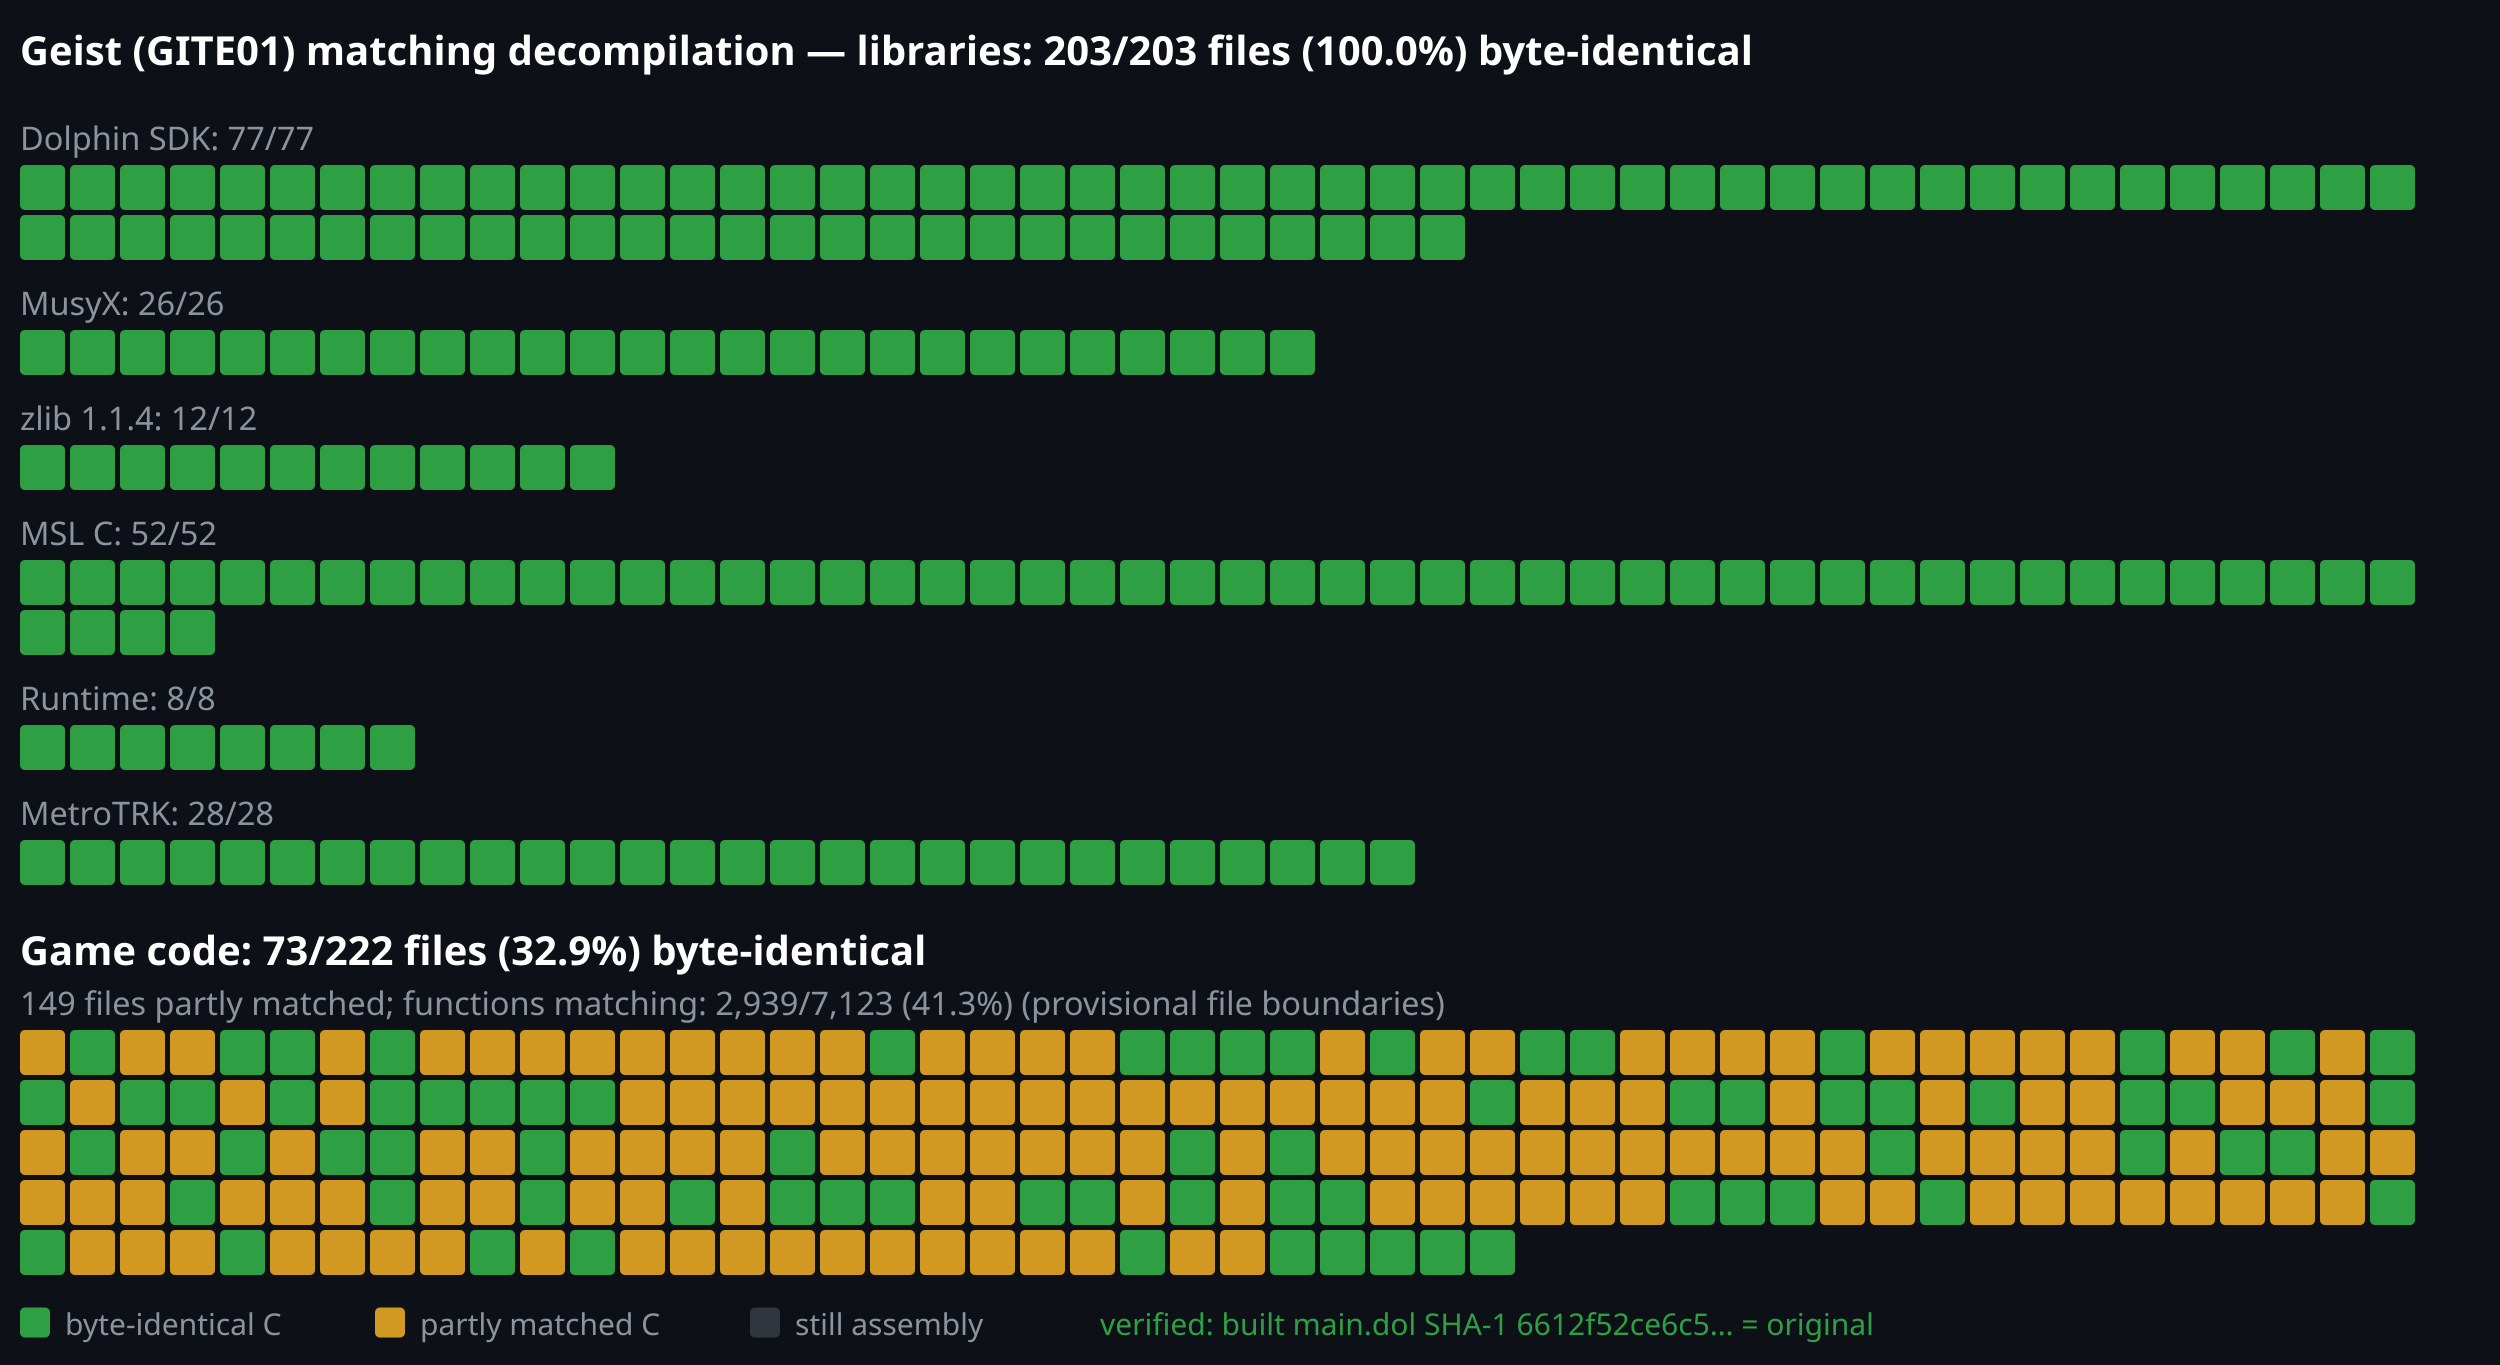
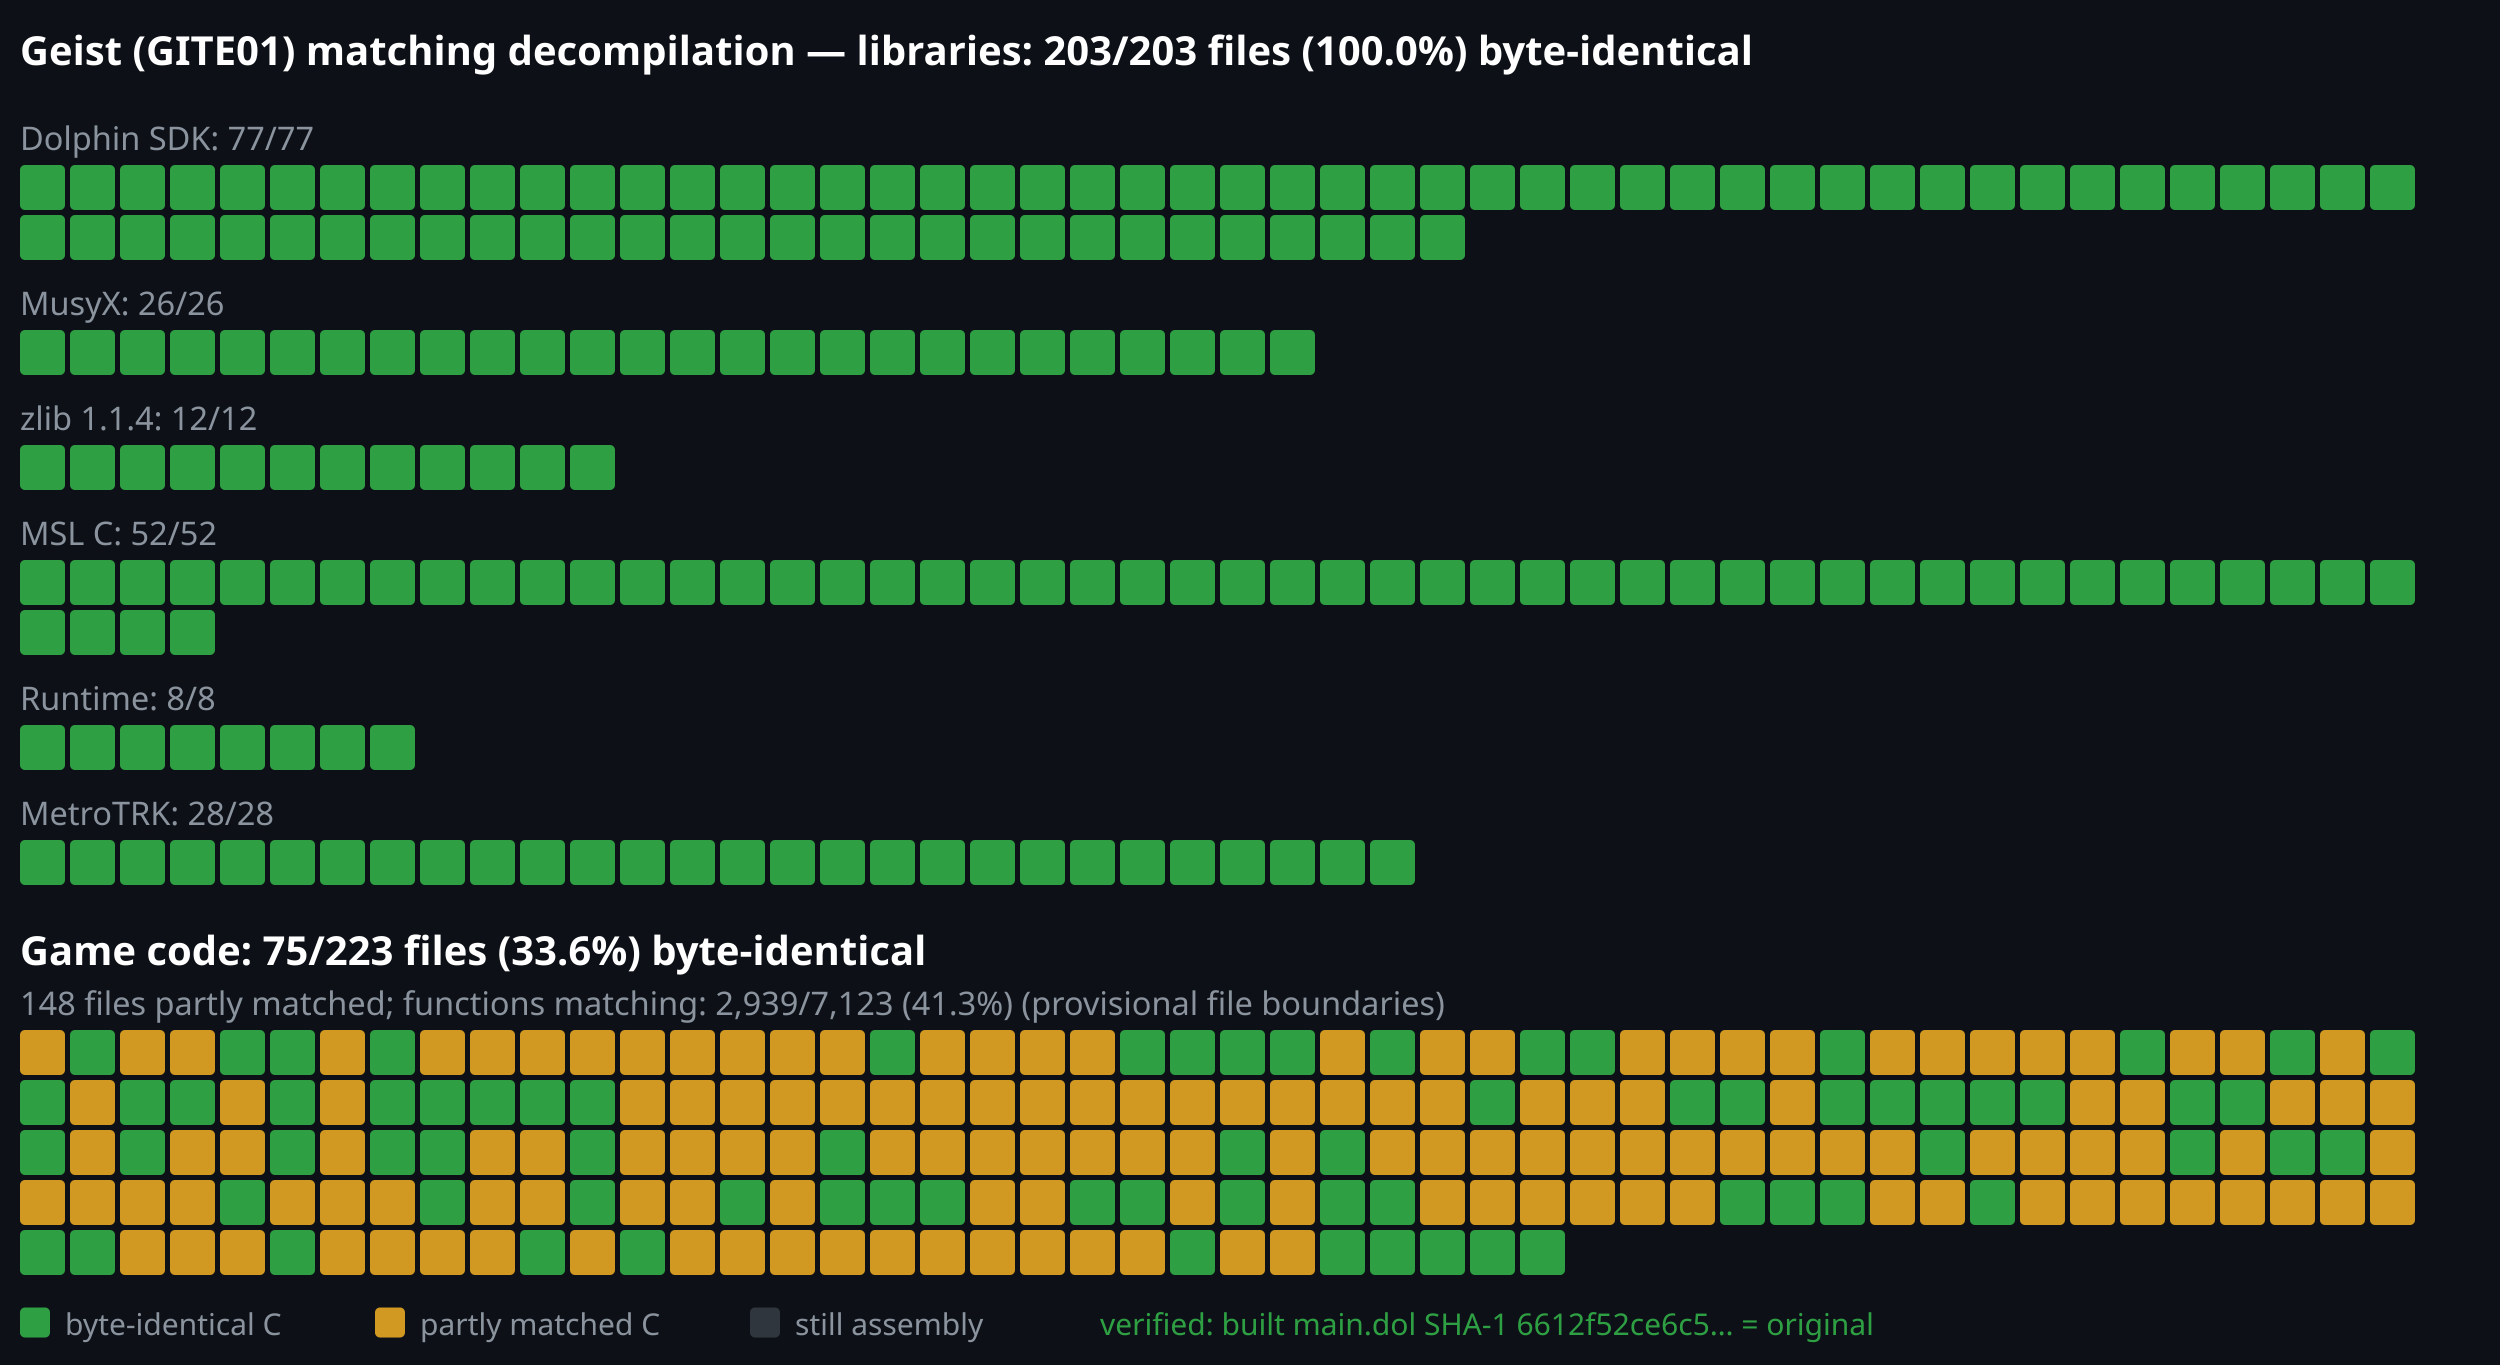
<svg xmlns="http://www.w3.org/2000/svg" viewBox="0 0 1000 546" width="1000" height="546">
  <rect width="1000" height="546" fill="#0d1117" />
  <text x="8" y="26" font-family="sans-serif" font-size="16" font-weight="bold" fill="#ffffff">Geist (GITE01) matching decompilation — libraries: 203/203 files (100.0%) byte-identical</text>
  <text x="8" y="60" font-family="sans-serif" font-size="13" font-weight="normal" fill="#8b949e">Dolphin SDK: 77/77</text>
  <rect x="8" y="66" width="18" height="18" rx="2" fill="#2ea043" />
  <rect x="28" y="66" width="18" height="18" rx="2" fill="#2ea043" />
  <rect x="48" y="66" width="18" height="18" rx="2" fill="#2ea043" />
  <rect x="68" y="66" width="18" height="18" rx="2" fill="#2ea043" />
  <rect x="88" y="66" width="18" height="18" rx="2" fill="#2ea043" />
  <rect x="108" y="66" width="18" height="18" rx="2" fill="#2ea043" />
  <rect x="128" y="66" width="18" height="18" rx="2" fill="#2ea043" />
  <rect x="148" y="66" width="18" height="18" rx="2" fill="#2ea043" />
  <rect x="168" y="66" width="18" height="18" rx="2" fill="#2ea043" />
  <rect x="188" y="66" width="18" height="18" rx="2" fill="#2ea043" />
  <rect x="208" y="66" width="18" height="18" rx="2" fill="#2ea043" />
  <rect x="228" y="66" width="18" height="18" rx="2" fill="#2ea043" />
  <rect x="248" y="66" width="18" height="18" rx="2" fill="#2ea043" />
  <rect x="268" y="66" width="18" height="18" rx="2" fill="#2ea043" />
  <rect x="288" y="66" width="18" height="18" rx="2" fill="#2ea043" />
  <rect x="308" y="66" width="18" height="18" rx="2" fill="#2ea043" />
  <rect x="328" y="66" width="18" height="18" rx="2" fill="#2ea043" />
  <rect x="348" y="66" width="18" height="18" rx="2" fill="#2ea043" />
  <rect x="368" y="66" width="18" height="18" rx="2" fill="#2ea043" />
  <rect x="388" y="66" width="18" height="18" rx="2" fill="#2ea043" />
  <rect x="408" y="66" width="18" height="18" rx="2" fill="#2ea043" />
  <rect x="428" y="66" width="18" height="18" rx="2" fill="#2ea043" />
  <rect x="448" y="66" width="18" height="18" rx="2" fill="#2ea043" />
  <rect x="468" y="66" width="18" height="18" rx="2" fill="#2ea043" />
  <rect x="488" y="66" width="18" height="18" rx="2" fill="#2ea043" />
  <rect x="508" y="66" width="18" height="18" rx="2" fill="#2ea043" />
  <rect x="528" y="66" width="18" height="18" rx="2" fill="#2ea043" />
  <rect x="548" y="66" width="18" height="18" rx="2" fill="#2ea043" />
  <rect x="568" y="66" width="18" height="18" rx="2" fill="#2ea043" />
  <rect x="588" y="66" width="18" height="18" rx="2" fill="#2ea043" />
  <rect x="608" y="66" width="18" height="18" rx="2" fill="#2ea043" />
  <rect x="628" y="66" width="18" height="18" rx="2" fill="#2ea043" />
  <rect x="648" y="66" width="18" height="18" rx="2" fill="#2ea043" />
  <rect x="668" y="66" width="18" height="18" rx="2" fill="#2ea043" />
  <rect x="688" y="66" width="18" height="18" rx="2" fill="#2ea043" />
  <rect x="708" y="66" width="18" height="18" rx="2" fill="#2ea043" />
  <rect x="728" y="66" width="18" height="18" rx="2" fill="#2ea043" />
  <rect x="748" y="66" width="18" height="18" rx="2" fill="#2ea043" />
  <rect x="768" y="66" width="18" height="18" rx="2" fill="#2ea043" />
  <rect x="788" y="66" width="18" height="18" rx="2" fill="#2ea043" />
  <rect x="808" y="66" width="18" height="18" rx="2" fill="#2ea043" />
  <rect x="828" y="66" width="18" height="18" rx="2" fill="#2ea043" />
  <rect x="848" y="66" width="18" height="18" rx="2" fill="#2ea043" />
  <rect x="868" y="66" width="18" height="18" rx="2" fill="#2ea043" />
  <rect x="888" y="66" width="18" height="18" rx="2" fill="#2ea043" />
  <rect x="908" y="66" width="18" height="18" rx="2" fill="#2ea043" />
  <rect x="928" y="66" width="18" height="18" rx="2" fill="#2ea043" />
  <rect x="948" y="66" width="18" height="18" rx="2" fill="#2ea043" />
  <rect x="8" y="86" width="18" height="18" rx="2" fill="#2ea043" />
  <rect x="28" y="86" width="18" height="18" rx="2" fill="#2ea043" />
  <rect x="48" y="86" width="18" height="18" rx="2" fill="#2ea043" />
  <rect x="68" y="86" width="18" height="18" rx="2" fill="#2ea043" />
  <rect x="88" y="86" width="18" height="18" rx="2" fill="#2ea043" />
  <rect x="108" y="86" width="18" height="18" rx="2" fill="#2ea043" />
  <rect x="128" y="86" width="18" height="18" rx="2" fill="#2ea043" />
  <rect x="148" y="86" width="18" height="18" rx="2" fill="#2ea043" />
  <rect x="168" y="86" width="18" height="18" rx="2" fill="#2ea043" />
  <rect x="188" y="86" width="18" height="18" rx="2" fill="#2ea043" />
  <rect x="208" y="86" width="18" height="18" rx="2" fill="#2ea043" />
  <rect x="228" y="86" width="18" height="18" rx="2" fill="#2ea043" />
  <rect x="248" y="86" width="18" height="18" rx="2" fill="#2ea043" />
  <rect x="268" y="86" width="18" height="18" rx="2" fill="#2ea043" />
  <rect x="288" y="86" width="18" height="18" rx="2" fill="#2ea043" />
  <rect x="308" y="86" width="18" height="18" rx="2" fill="#2ea043" />
  <rect x="328" y="86" width="18" height="18" rx="2" fill="#2ea043" />
  <rect x="348" y="86" width="18" height="18" rx="2" fill="#2ea043" />
  <rect x="368" y="86" width="18" height="18" rx="2" fill="#2ea043" />
  <rect x="388" y="86" width="18" height="18" rx="2" fill="#2ea043" />
  <rect x="408" y="86" width="18" height="18" rx="2" fill="#2ea043" />
  <rect x="428" y="86" width="18" height="18" rx="2" fill="#2ea043" />
  <rect x="448" y="86" width="18" height="18" rx="2" fill="#2ea043" />
  <rect x="468" y="86" width="18" height="18" rx="2" fill="#2ea043" />
  <rect x="488" y="86" width="18" height="18" rx="2" fill="#2ea043" />
  <rect x="508" y="86" width="18" height="18" rx="2" fill="#2ea043" />
  <rect x="528" y="86" width="18" height="18" rx="2" fill="#2ea043" />
  <rect x="548" y="86" width="18" height="18" rx="2" fill="#2ea043" />
  <rect x="568" y="86" width="18" height="18" rx="2" fill="#2ea043" />
  <text x="8" y="126" font-family="sans-serif" font-size="13" font-weight="normal" fill="#8b949e">MusyX: 26/26</text>
  <rect x="8" y="132" width="18" height="18" rx="2" fill="#2ea043" />
  <rect x="28" y="132" width="18" height="18" rx="2" fill="#2ea043" />
  <rect x="48" y="132" width="18" height="18" rx="2" fill="#2ea043" />
  <rect x="68" y="132" width="18" height="18" rx="2" fill="#2ea043" />
  <rect x="88" y="132" width="18" height="18" rx="2" fill="#2ea043" />
  <rect x="108" y="132" width="18" height="18" rx="2" fill="#2ea043" />
  <rect x="128" y="132" width="18" height="18" rx="2" fill="#2ea043" />
  <rect x="148" y="132" width="18" height="18" rx="2" fill="#2ea043" />
  <rect x="168" y="132" width="18" height="18" rx="2" fill="#2ea043" />
  <rect x="188" y="132" width="18" height="18" rx="2" fill="#2ea043" />
  <rect x="208" y="132" width="18" height="18" rx="2" fill="#2ea043" />
  <rect x="228" y="132" width="18" height="18" rx="2" fill="#2ea043" />
  <rect x="248" y="132" width="18" height="18" rx="2" fill="#2ea043" />
  <rect x="268" y="132" width="18" height="18" rx="2" fill="#2ea043" />
  <rect x="288" y="132" width="18" height="18" rx="2" fill="#2ea043" />
  <rect x="308" y="132" width="18" height="18" rx="2" fill="#2ea043" />
  <rect x="328" y="132" width="18" height="18" rx="2" fill="#2ea043" />
  <rect x="348" y="132" width="18" height="18" rx="2" fill="#2ea043" />
  <rect x="368" y="132" width="18" height="18" rx="2" fill="#2ea043" />
  <rect x="388" y="132" width="18" height="18" rx="2" fill="#2ea043" />
  <rect x="408" y="132" width="18" height="18" rx="2" fill="#2ea043" />
  <rect x="428" y="132" width="18" height="18" rx="2" fill="#2ea043" />
  <rect x="448" y="132" width="18" height="18" rx="2" fill="#2ea043" />
  <rect x="468" y="132" width="18" height="18" rx="2" fill="#2ea043" />
  <rect x="488" y="132" width="18" height="18" rx="2" fill="#2ea043" />
  <rect x="508" y="132" width="18" height="18" rx="2" fill="#2ea043" />
  <text x="8" y="172" font-family="sans-serif" font-size="13" font-weight="normal" fill="#8b949e">zlib 1.1.4: 12/12</text>
  <rect x="8" y="178" width="18" height="18" rx="2" fill="#2ea043" />
  <rect x="28" y="178" width="18" height="18" rx="2" fill="#2ea043" />
  <rect x="48" y="178" width="18" height="18" rx="2" fill="#2ea043" />
  <rect x="68" y="178" width="18" height="18" rx="2" fill="#2ea043" />
  <rect x="88" y="178" width="18" height="18" rx="2" fill="#2ea043" />
  <rect x="108" y="178" width="18" height="18" rx="2" fill="#2ea043" />
  <rect x="128" y="178" width="18" height="18" rx="2" fill="#2ea043" />
  <rect x="148" y="178" width="18" height="18" rx="2" fill="#2ea043" />
  <rect x="168" y="178" width="18" height="18" rx="2" fill="#2ea043" />
  <rect x="188" y="178" width="18" height="18" rx="2" fill="#2ea043" />
  <rect x="208" y="178" width="18" height="18" rx="2" fill="#2ea043" />
  <rect x="228" y="178" width="18" height="18" rx="2" fill="#2ea043" />
  <text x="8" y="218" font-family="sans-serif" font-size="13" font-weight="normal" fill="#8b949e">MSL C: 52/52</text>
  <rect x="8" y="224" width="18" height="18" rx="2" fill="#2ea043" />
  <rect x="28" y="224" width="18" height="18" rx="2" fill="#2ea043" />
  <rect x="48" y="224" width="18" height="18" rx="2" fill="#2ea043" />
  <rect x="68" y="224" width="18" height="18" rx="2" fill="#2ea043" />
  <rect x="88" y="224" width="18" height="18" rx="2" fill="#2ea043" />
  <rect x="108" y="224" width="18" height="18" rx="2" fill="#2ea043" />
  <rect x="128" y="224" width="18" height="18" rx="2" fill="#2ea043" />
  <rect x="148" y="224" width="18" height="18" rx="2" fill="#2ea043" />
  <rect x="168" y="224" width="18" height="18" rx="2" fill="#2ea043" />
  <rect x="188" y="224" width="18" height="18" rx="2" fill="#2ea043" />
  <rect x="208" y="224" width="18" height="18" rx="2" fill="#2ea043" />
  <rect x="228" y="224" width="18" height="18" rx="2" fill="#2ea043" />
  <rect x="248" y="224" width="18" height="18" rx="2" fill="#2ea043" />
  <rect x="268" y="224" width="18" height="18" rx="2" fill="#2ea043" />
  <rect x="288" y="224" width="18" height="18" rx="2" fill="#2ea043" />
  <rect x="308" y="224" width="18" height="18" rx="2" fill="#2ea043" />
  <rect x="328" y="224" width="18" height="18" rx="2" fill="#2ea043" />
  <rect x="348" y="224" width="18" height="18" rx="2" fill="#2ea043" />
  <rect x="368" y="224" width="18" height="18" rx="2" fill="#2ea043" />
  <rect x="388" y="224" width="18" height="18" rx="2" fill="#2ea043" />
  <rect x="408" y="224" width="18" height="18" rx="2" fill="#2ea043" />
  <rect x="428" y="224" width="18" height="18" rx="2" fill="#2ea043" />
  <rect x="448" y="224" width="18" height="18" rx="2" fill="#2ea043" />
  <rect x="468" y="224" width="18" height="18" rx="2" fill="#2ea043" />
  <rect x="488" y="224" width="18" height="18" rx="2" fill="#2ea043" />
  <rect x="508" y="224" width="18" height="18" rx="2" fill="#2ea043" />
  <rect x="528" y="224" width="18" height="18" rx="2" fill="#2ea043" />
  <rect x="548" y="224" width="18" height="18" rx="2" fill="#2ea043" />
  <rect x="568" y="224" width="18" height="18" rx="2" fill="#2ea043" />
  <rect x="588" y="224" width="18" height="18" rx="2" fill="#2ea043" />
  <rect x="608" y="224" width="18" height="18" rx="2" fill="#2ea043" />
  <rect x="628" y="224" width="18" height="18" rx="2" fill="#2ea043" />
  <rect x="648" y="224" width="18" height="18" rx="2" fill="#2ea043" />
  <rect x="668" y="224" width="18" height="18" rx="2" fill="#2ea043" />
  <rect x="688" y="224" width="18" height="18" rx="2" fill="#2ea043" />
  <rect x="708" y="224" width="18" height="18" rx="2" fill="#2ea043" />
  <rect x="728" y="224" width="18" height="18" rx="2" fill="#2ea043" />
  <rect x="748" y="224" width="18" height="18" rx="2" fill="#2ea043" />
  <rect x="768" y="224" width="18" height="18" rx="2" fill="#2ea043" />
  <rect x="788" y="224" width="18" height="18" rx="2" fill="#2ea043" />
  <rect x="808" y="224" width="18" height="18" rx="2" fill="#2ea043" />
  <rect x="828" y="224" width="18" height="18" rx="2" fill="#2ea043" />
  <rect x="848" y="224" width="18" height="18" rx="2" fill="#2ea043" />
  <rect x="868" y="224" width="18" height="18" rx="2" fill="#2ea043" />
  <rect x="888" y="224" width="18" height="18" rx="2" fill="#2ea043" />
  <rect x="908" y="224" width="18" height="18" rx="2" fill="#2ea043" />
  <rect x="928" y="224" width="18" height="18" rx="2" fill="#2ea043" />
  <rect x="948" y="224" width="18" height="18" rx="2" fill="#2ea043" />
  <rect x="8" y="244" width="18" height="18" rx="2" fill="#2ea043" />
  <rect x="28" y="244" width="18" height="18" rx="2" fill="#2ea043" />
  <rect x="48" y="244" width="18" height="18" rx="2" fill="#2ea043" />
  <rect x="68" y="244" width="18" height="18" rx="2" fill="#2ea043" />
  <text x="8" y="284" font-family="sans-serif" font-size="13" font-weight="normal" fill="#8b949e">Runtime: 8/8</text>
  <rect x="8" y="290" width="18" height="18" rx="2" fill="#2ea043" />
  <rect x="28" y="290" width="18" height="18" rx="2" fill="#2ea043" />
  <rect x="48" y="290" width="18" height="18" rx="2" fill="#2ea043" />
  <rect x="68" y="290" width="18" height="18" rx="2" fill="#2ea043" />
  <rect x="88" y="290" width="18" height="18" rx="2" fill="#2ea043" />
  <rect x="108" y="290" width="18" height="18" rx="2" fill="#2ea043" />
  <rect x="128" y="290" width="18" height="18" rx="2" fill="#2ea043" />
  <rect x="148" y="290" width="18" height="18" rx="2" fill="#2ea043" />
  <text x="8" y="330" font-family="sans-serif" font-size="13" font-weight="normal" fill="#8b949e">MetroTRK: 28/28</text>
  <rect x="8" y="336" width="18" height="18" rx="2" fill="#2ea043" />
  <rect x="28" y="336" width="18" height="18" rx="2" fill="#2ea043" />
  <rect x="48" y="336" width="18" height="18" rx="2" fill="#2ea043" />
  <rect x="68" y="336" width="18" height="18" rx="2" fill="#2ea043" />
  <rect x="88" y="336" width="18" height="18" rx="2" fill="#2ea043" />
  <rect x="108" y="336" width="18" height="18" rx="2" fill="#2ea043" />
  <rect x="128" y="336" width="18" height="18" rx="2" fill="#2ea043" />
  <rect x="148" y="336" width="18" height="18" rx="2" fill="#2ea043" />
  <rect x="168" y="336" width="18" height="18" rx="2" fill="#2ea043" />
  <rect x="188" y="336" width="18" height="18" rx="2" fill="#2ea043" />
  <rect x="208" y="336" width="18" height="18" rx="2" fill="#2ea043" />
  <rect x="228" y="336" width="18" height="18" rx="2" fill="#2ea043" />
  <rect x="248" y="336" width="18" height="18" rx="2" fill="#2ea043" />
  <rect x="268" y="336" width="18" height="18" rx="2" fill="#2ea043" />
  <rect x="288" y="336" width="18" height="18" rx="2" fill="#2ea043" />
  <rect x="308" y="336" width="18" height="18" rx="2" fill="#2ea043" />
  <rect x="328" y="336" width="18" height="18" rx="2" fill="#2ea043" />
  <rect x="348" y="336" width="18" height="18" rx="2" fill="#2ea043" />
  <rect x="368" y="336" width="18" height="18" rx="2" fill="#2ea043" />
  <rect x="388" y="336" width="18" height="18" rx="2" fill="#2ea043" />
  <rect x="408" y="336" width="18" height="18" rx="2" fill="#2ea043" />
  <rect x="428" y="336" width="18" height="18" rx="2" fill="#2ea043" />
  <rect x="448" y="336" width="18" height="18" rx="2" fill="#2ea043" />
  <rect x="468" y="336" width="18" height="18" rx="2" fill="#2ea043" />
  <rect x="488" y="336" width="18" height="18" rx="2" fill="#2ea043" />
  <rect x="508" y="336" width="18" height="18" rx="2" fill="#2ea043" />
  <rect x="528" y="336" width="18" height="18" rx="2" fill="#2ea043" />
  <rect x="548" y="336" width="18" height="18" rx="2" fill="#2ea043" />
-   <text x="8" y="386" font-family="sans-serif" font-size="16" font-weight="bold" fill="#ffffff">Game code: 73/222 files (32.9%) byte-identical</text>
-   <text x="8" y="406" font-family="sans-serif" font-size="13" font-weight="normal" fill="#8b949e">149 files partly matched; functions matching: 2,939/7,123 (41.3%) (provisional file boundaries)</text>
+   <text x="8" y="386" font-family="sans-serif" font-size="16" font-weight="bold" fill="#ffffff">Game code: 75/223 files (33.6%) byte-identical</text>
+   <text x="8" y="406" font-family="sans-serif" font-size="13" font-weight="normal" fill="#8b949e">148 files partly matched; functions matching: 2,939/7,123 (41.3%) (provisional file boundaries)</text>
  <rect x="8" y="412" width="18" height="18" rx="2" fill="#d29922" />
  <rect x="28" y="412" width="18" height="18" rx="2" fill="#2ea043" />
  <rect x="48" y="412" width="18" height="18" rx="2" fill="#d29922" />
  <rect x="68" y="412" width="18" height="18" rx="2" fill="#d29922" />
  <rect x="88" y="412" width="18" height="18" rx="2" fill="#2ea043" />
  <rect x="108" y="412" width="18" height="18" rx="2" fill="#2ea043" />
  <rect x="128" y="412" width="18" height="18" rx="2" fill="#d29922" />
  <rect x="148" y="412" width="18" height="18" rx="2" fill="#2ea043" />
  <rect x="168" y="412" width="18" height="18" rx="2" fill="#d29922" />
  <rect x="188" y="412" width="18" height="18" rx="2" fill="#d29922" />
  <rect x="208" y="412" width="18" height="18" rx="2" fill="#d29922" />
  <rect x="228" y="412" width="18" height="18" rx="2" fill="#d29922" />
  <rect x="248" y="412" width="18" height="18" rx="2" fill="#d29922" />
  <rect x="268" y="412" width="18" height="18" rx="2" fill="#d29922" />
  <rect x="288" y="412" width="18" height="18" rx="2" fill="#d29922" />
  <rect x="308" y="412" width="18" height="18" rx="2" fill="#d29922" />
  <rect x="328" y="412" width="18" height="18" rx="2" fill="#d29922" />
  <rect x="348" y="412" width="18" height="18" rx="2" fill="#2ea043" />
  <rect x="368" y="412" width="18" height="18" rx="2" fill="#d29922" />
  <rect x="388" y="412" width="18" height="18" rx="2" fill="#d29922" />
  <rect x="408" y="412" width="18" height="18" rx="2" fill="#d29922" />
  <rect x="428" y="412" width="18" height="18" rx="2" fill="#d29922" />
  <rect x="448" y="412" width="18" height="18" rx="2" fill="#2ea043" />
  <rect x="468" y="412" width="18" height="18" rx="2" fill="#2ea043" />
  <rect x="488" y="412" width="18" height="18" rx="2" fill="#2ea043" />
  <rect x="508" y="412" width="18" height="18" rx="2" fill="#2ea043" />
  <rect x="528" y="412" width="18" height="18" rx="2" fill="#d29922" />
  <rect x="548" y="412" width="18" height="18" rx="2" fill="#2ea043" />
  <rect x="568" y="412" width="18" height="18" rx="2" fill="#d29922" />
  <rect x="588" y="412" width="18" height="18" rx="2" fill="#d29922" />
  <rect x="608" y="412" width="18" height="18" rx="2" fill="#2ea043" />
  <rect x="628" y="412" width="18" height="18" rx="2" fill="#2ea043" />
  <rect x="648" y="412" width="18" height="18" rx="2" fill="#d29922" />
  <rect x="668" y="412" width="18" height="18" rx="2" fill="#d29922" />
  <rect x="688" y="412" width="18" height="18" rx="2" fill="#d29922" />
  <rect x="708" y="412" width="18" height="18" rx="2" fill="#d29922" />
  <rect x="728" y="412" width="18" height="18" rx="2" fill="#2ea043" />
  <rect x="748" y="412" width="18" height="18" rx="2" fill="#d29922" />
  <rect x="768" y="412" width="18" height="18" rx="2" fill="#d29922" />
  <rect x="788" y="412" width="18" height="18" rx="2" fill="#d29922" />
  <rect x="808" y="412" width="18" height="18" rx="2" fill="#d29922" />
  <rect x="828" y="412" width="18" height="18" rx="2" fill="#d29922" />
  <rect x="848" y="412" width="18" height="18" rx="2" fill="#2ea043" />
  <rect x="868" y="412" width="18" height="18" rx="2" fill="#d29922" />
  <rect x="888" y="412" width="18" height="18" rx="2" fill="#d29922" />
  <rect x="908" y="412" width="18" height="18" rx="2" fill="#2ea043" />
  <rect x="928" y="412" width="18" height="18" rx="2" fill="#d29922" />
  <rect x="948" y="412" width="18" height="18" rx="2" fill="#2ea043" />
  <rect x="8" y="432" width="18" height="18" rx="2" fill="#2ea043" />
  <rect x="28" y="432" width="18" height="18" rx="2" fill="#d29922" />
  <rect x="48" y="432" width="18" height="18" rx="2" fill="#2ea043" />
  <rect x="68" y="432" width="18" height="18" rx="2" fill="#2ea043" />
  <rect x="88" y="432" width="18" height="18" rx="2" fill="#d29922" />
  <rect x="108" y="432" width="18" height="18" rx="2" fill="#2ea043" />
  <rect x="128" y="432" width="18" height="18" rx="2" fill="#d29922" />
  <rect x="148" y="432" width="18" height="18" rx="2" fill="#2ea043" />
  <rect x="168" y="432" width="18" height="18" rx="2" fill="#2ea043" />
  <rect x="188" y="432" width="18" height="18" rx="2" fill="#2ea043" />
  <rect x="208" y="432" width="18" height="18" rx="2" fill="#2ea043" />
  <rect x="228" y="432" width="18" height="18" rx="2" fill="#2ea043" />
  <rect x="248" y="432" width="18" height="18" rx="2" fill="#d29922" />
  <rect x="268" y="432" width="18" height="18" rx="2" fill="#d29922" />
  <rect x="288" y="432" width="18" height="18" rx="2" fill="#d29922" />
  <rect x="308" y="432" width="18" height="18" rx="2" fill="#d29922" />
  <rect x="328" y="432" width="18" height="18" rx="2" fill="#d29922" />
  <rect x="348" y="432" width="18" height="18" rx="2" fill="#d29922" />
  <rect x="368" y="432" width="18" height="18" rx="2" fill="#d29922" />
  <rect x="388" y="432" width="18" height="18" rx="2" fill="#d29922" />
  <rect x="408" y="432" width="18" height="18" rx="2" fill="#d29922" />
  <rect x="428" y="432" width="18" height="18" rx="2" fill="#d29922" />
  <rect x="448" y="432" width="18" height="18" rx="2" fill="#d29922" />
  <rect x="468" y="432" width="18" height="18" rx="2" fill="#d29922" />
  <rect x="488" y="432" width="18" height="18" rx="2" fill="#d29922" />
  <rect x="508" y="432" width="18" height="18" rx="2" fill="#d29922" />
  <rect x="528" y="432" width="18" height="18" rx="2" fill="#d29922" />
  <rect x="548" y="432" width="18" height="18" rx="2" fill="#d29922" />
  <rect x="568" y="432" width="18" height="18" rx="2" fill="#d29922" />
  <rect x="588" y="432" width="18" height="18" rx="2" fill="#2ea043" />
  <rect x="608" y="432" width="18" height="18" rx="2" fill="#d29922" />
  <rect x="628" y="432" width="18" height="18" rx="2" fill="#d29922" />
  <rect x="648" y="432" width="18" height="18" rx="2" fill="#d29922" />
  <rect x="668" y="432" width="18" height="18" rx="2" fill="#2ea043" />
  <rect x="688" y="432" width="18" height="18" rx="2" fill="#2ea043" />
  <rect x="708" y="432" width="18" height="18" rx="2" fill="#d29922" />
  <rect x="728" y="432" width="18" height="18" rx="2" fill="#2ea043" />
  <rect x="748" y="432" width="18" height="18" rx="2" fill="#2ea043" />
-   <rect x="768" y="432" width="18" height="18" rx="2" fill="#d29922" />
+   <rect x="768" y="432" width="18" height="18" rx="2" fill="#2ea043" />
  <rect x="788" y="432" width="18" height="18" rx="2" fill="#2ea043" />
-   <rect x="808" y="432" width="18" height="18" rx="2" fill="#d29922" />
+   <rect x="808" y="432" width="18" height="18" rx="2" fill="#2ea043" />
  <rect x="828" y="432" width="18" height="18" rx="2" fill="#d29922" />
-   <rect x="848" y="432" width="18" height="18" rx="2" fill="#2ea043" />
+   <rect x="848" y="432" width="18" height="18" rx="2" fill="#d29922" />
  <rect x="868" y="432" width="18" height="18" rx="2" fill="#2ea043" />
-   <rect x="888" y="432" width="18" height="18" rx="2" fill="#d29922" />
+   <rect x="888" y="432" width="18" height="18" rx="2" fill="#2ea043" />
  <rect x="908" y="432" width="18" height="18" rx="2" fill="#d29922" />
  <rect x="928" y="432" width="18" height="18" rx="2" fill="#d29922" />
-   <rect x="948" y="432" width="18" height="18" rx="2" fill="#2ea043" />
-   <rect x="8" y="452" width="18" height="18" rx="2" fill="#d29922" />
-   <rect x="28" y="452" width="18" height="18" rx="2" fill="#2ea043" />
-   <rect x="48" y="452" width="18" height="18" rx="2" fill="#d29922" />
+   <rect x="948" y="432" width="18" height="18" rx="2" fill="#d29922" />
+   <rect x="8" y="452" width="18" height="18" rx="2" fill="#2ea043" />
+   <rect x="28" y="452" width="18" height="18" rx="2" fill="#d29922" />
+   <rect x="48" y="452" width="18" height="18" rx="2" fill="#2ea043" />
  <rect x="68" y="452" width="18" height="18" rx="2" fill="#d29922" />
-   <rect x="88" y="452" width="18" height="18" rx="2" fill="#2ea043" />
-   <rect x="108" y="452" width="18" height="18" rx="2" fill="#d29922" />
-   <rect x="128" y="452" width="18" height="18" rx="2" fill="#2ea043" />
+   <rect x="88" y="452" width="18" height="18" rx="2" fill="#d29922" />
+   <rect x="108" y="452" width="18" height="18" rx="2" fill="#2ea043" />
+   <rect x="128" y="452" width="18" height="18" rx="2" fill="#d29922" />
  <rect x="148" y="452" width="18" height="18" rx="2" fill="#2ea043" />
-   <rect x="168" y="452" width="18" height="18" rx="2" fill="#d29922" />
+   <rect x="168" y="452" width="18" height="18" rx="2" fill="#2ea043" />
  <rect x="188" y="452" width="18" height="18" rx="2" fill="#d29922" />
-   <rect x="208" y="452" width="18" height="18" rx="2" fill="#2ea043" />
-   <rect x="228" y="452" width="18" height="18" rx="2" fill="#d29922" />
+   <rect x="208" y="452" width="18" height="18" rx="2" fill="#d29922" />
+   <rect x="228" y="452" width="18" height="18" rx="2" fill="#2ea043" />
  <rect x="248" y="452" width="18" height="18" rx="2" fill="#d29922" />
  <rect x="268" y="452" width="18" height="18" rx="2" fill="#d29922" />
  <rect x="288" y="452" width="18" height="18" rx="2" fill="#d29922" />
-   <rect x="308" y="452" width="18" height="18" rx="2" fill="#2ea043" />
-   <rect x="328" y="452" width="18" height="18" rx="2" fill="#d29922" />
+   <rect x="308" y="452" width="18" height="18" rx="2" fill="#d29922" />
+   <rect x="328" y="452" width="18" height="18" rx="2" fill="#2ea043" />
  <rect x="348" y="452" width="18" height="18" rx="2" fill="#d29922" />
  <rect x="368" y="452" width="18" height="18" rx="2" fill="#d29922" />
  <rect x="388" y="452" width="18" height="18" rx="2" fill="#d29922" />
  <rect x="408" y="452" width="18" height="18" rx="2" fill="#d29922" />
  <rect x="428" y="452" width="18" height="18" rx="2" fill="#d29922" />
  <rect x="448" y="452" width="18" height="18" rx="2" fill="#d29922" />
-   <rect x="468" y="452" width="18" height="18" rx="2" fill="#2ea043" />
-   <rect x="488" y="452" width="18" height="18" rx="2" fill="#d29922" />
-   <rect x="508" y="452" width="18" height="18" rx="2" fill="#2ea043" />
-   <rect x="528" y="452" width="18" height="18" rx="2" fill="#d29922" />
+   <rect x="468" y="452" width="18" height="18" rx="2" fill="#d29922" />
+   <rect x="488" y="452" width="18" height="18" rx="2" fill="#2ea043" />
+   <rect x="508" y="452" width="18" height="18" rx="2" fill="#d29922" />
+   <rect x="528" y="452" width="18" height="18" rx="2" fill="#2ea043" />
  <rect x="548" y="452" width="18" height="18" rx="2" fill="#d29922" />
  <rect x="568" y="452" width="18" height="18" rx="2" fill="#d29922" />
  <rect x="588" y="452" width="18" height="18" rx="2" fill="#d29922" />
  <rect x="608" y="452" width="18" height="18" rx="2" fill="#d29922" />
  <rect x="628" y="452" width="18" height="18" rx="2" fill="#d29922" />
  <rect x="648" y="452" width="18" height="18" rx="2" fill="#d29922" />
  <rect x="668" y="452" width="18" height="18" rx="2" fill="#d29922" />
  <rect x="688" y="452" width="18" height="18" rx="2" fill="#d29922" />
  <rect x="708" y="452" width="18" height="18" rx="2" fill="#d29922" />
  <rect x="728" y="452" width="18" height="18" rx="2" fill="#d29922" />
-   <rect x="748" y="452" width="18" height="18" rx="2" fill="#2ea043" />
-   <rect x="768" y="452" width="18" height="18" rx="2" fill="#d29922" />
+   <rect x="748" y="452" width="18" height="18" rx="2" fill="#d29922" />
+   <rect x="768" y="452" width="18" height="18" rx="2" fill="#2ea043" />
  <rect x="788" y="452" width="18" height="18" rx="2" fill="#d29922" />
  <rect x="808" y="452" width="18" height="18" rx="2" fill="#d29922" />
  <rect x="828" y="452" width="18" height="18" rx="2" fill="#d29922" />
-   <rect x="848" y="452" width="18" height="18" rx="2" fill="#2ea043" />
-   <rect x="868" y="452" width="18" height="18" rx="2" fill="#d29922" />
-   <rect x="888" y="452" width="18" height="18" rx="2" fill="#2ea043" />
+   <rect x="848" y="452" width="18" height="18" rx="2" fill="#d29922" />
+   <rect x="868" y="452" width="18" height="18" rx="2" fill="#2ea043" />
+   <rect x="888" y="452" width="18" height="18" rx="2" fill="#d29922" />
  <rect x="908" y="452" width="18" height="18" rx="2" fill="#2ea043" />
-   <rect x="928" y="452" width="18" height="18" rx="2" fill="#d29922" />
+   <rect x="928" y="452" width="18" height="18" rx="2" fill="#2ea043" />
  <rect x="948" y="452" width="18" height="18" rx="2" fill="#d29922" />
  <rect x="8" y="472" width="18" height="18" rx="2" fill="#d29922" />
  <rect x="28" y="472" width="18" height="18" rx="2" fill="#d29922" />
  <rect x="48" y="472" width="18" height="18" rx="2" fill="#d29922" />
-   <rect x="68" y="472" width="18" height="18" rx="2" fill="#2ea043" />
-   <rect x="88" y="472" width="18" height="18" rx="2" fill="#d29922" />
+   <rect x="68" y="472" width="18" height="18" rx="2" fill="#d29922" />
+   <rect x="88" y="472" width="18" height="18" rx="2" fill="#2ea043" />
  <rect x="108" y="472" width="18" height="18" rx="2" fill="#d29922" />
  <rect x="128" y="472" width="18" height="18" rx="2" fill="#d29922" />
-   <rect x="148" y="472" width="18" height="18" rx="2" fill="#2ea043" />
-   <rect x="168" y="472" width="18" height="18" rx="2" fill="#d29922" />
+   <rect x="148" y="472" width="18" height="18" rx="2" fill="#d29922" />
+   <rect x="168" y="472" width="18" height="18" rx="2" fill="#2ea043" />
  <rect x="188" y="472" width="18" height="18" rx="2" fill="#d29922" />
-   <rect x="208" y="472" width="18" height="18" rx="2" fill="#2ea043" />
-   <rect x="228" y="472" width="18" height="18" rx="2" fill="#d29922" />
+   <rect x="208" y="472" width="18" height="18" rx="2" fill="#d29922" />
+   <rect x="228" y="472" width="18" height="18" rx="2" fill="#2ea043" />
  <rect x="248" y="472" width="18" height="18" rx="2" fill="#d29922" />
-   <rect x="268" y="472" width="18" height="18" rx="2" fill="#2ea043" />
-   <rect x="288" y="472" width="18" height="18" rx="2" fill="#d29922" />
-   <rect x="308" y="472" width="18" height="18" rx="2" fill="#2ea043" />
+   <rect x="268" y="472" width="18" height="18" rx="2" fill="#d29922" />
+   <rect x="288" y="472" width="18" height="18" rx="2" fill="#2ea043" />
+   <rect x="308" y="472" width="18" height="18" rx="2" fill="#d29922" />
  <rect x="328" y="472" width="18" height="18" rx="2" fill="#2ea043" />
  <rect x="348" y="472" width="18" height="18" rx="2" fill="#2ea043" />
-   <rect x="368" y="472" width="18" height="18" rx="2" fill="#d29922" />
+   <rect x="368" y="472" width="18" height="18" rx="2" fill="#2ea043" />
  <rect x="388" y="472" width="18" height="18" rx="2" fill="#d29922" />
-   <rect x="408" y="472" width="18" height="18" rx="2" fill="#2ea043" />
+   <rect x="408" y="472" width="18" height="18" rx="2" fill="#d29922" />
  <rect x="428" y="472" width="18" height="18" rx="2" fill="#2ea043" />
-   <rect x="448" y="472" width="18" height="18" rx="2" fill="#d29922" />
-   <rect x="468" y="472" width="18" height="18" rx="2" fill="#2ea043" />
-   <rect x="488" y="472" width="18" height="18" rx="2" fill="#d29922" />
-   <rect x="508" y="472" width="18" height="18" rx="2" fill="#2ea043" />
+   <rect x="448" y="472" width="18" height="18" rx="2" fill="#2ea043" />
+   <rect x="468" y="472" width="18" height="18" rx="2" fill="#d29922" />
+   <rect x="488" y="472" width="18" height="18" rx="2" fill="#2ea043" />
+   <rect x="508" y="472" width="18" height="18" rx="2" fill="#d29922" />
  <rect x="528" y="472" width="18" height="18" rx="2" fill="#2ea043" />
-   <rect x="548" y="472" width="18" height="18" rx="2" fill="#d29922" />
+   <rect x="548" y="472" width="18" height="18" rx="2" fill="#2ea043" />
  <rect x="568" y="472" width="18" height="18" rx="2" fill="#d29922" />
  <rect x="588" y="472" width="18" height="18" rx="2" fill="#d29922" />
  <rect x="608" y="472" width="18" height="18" rx="2" fill="#d29922" />
  <rect x="628" y="472" width="18" height="18" rx="2" fill="#d29922" />
  <rect x="648" y="472" width="18" height="18" rx="2" fill="#d29922" />
-   <rect x="668" y="472" width="18" height="18" rx="2" fill="#2ea043" />
+   <rect x="668" y="472" width="18" height="18" rx="2" fill="#d29922" />
  <rect x="688" y="472" width="18" height="18" rx="2" fill="#2ea043" />
  <rect x="708" y="472" width="18" height="18" rx="2" fill="#2ea043" />
-   <rect x="728" y="472" width="18" height="18" rx="2" fill="#d29922" />
+   <rect x="728" y="472" width="18" height="18" rx="2" fill="#2ea043" />
  <rect x="748" y="472" width="18" height="18" rx="2" fill="#d29922" />
-   <rect x="768" y="472" width="18" height="18" rx="2" fill="#2ea043" />
-   <rect x="788" y="472" width="18" height="18" rx="2" fill="#d29922" />
+   <rect x="768" y="472" width="18" height="18" rx="2" fill="#d29922" />
+   <rect x="788" y="472" width="18" height="18" rx="2" fill="#2ea043" />
  <rect x="808" y="472" width="18" height="18" rx="2" fill="#d29922" />
  <rect x="828" y="472" width="18" height="18" rx="2" fill="#d29922" />
  <rect x="848" y="472" width="18" height="18" rx="2" fill="#d29922" />
  <rect x="868" y="472" width="18" height="18" rx="2" fill="#d29922" />
  <rect x="888" y="472" width="18" height="18" rx="2" fill="#d29922" />
  <rect x="908" y="472" width="18" height="18" rx="2" fill="#d29922" />
  <rect x="928" y="472" width="18" height="18" rx="2" fill="#d29922" />
-   <rect x="948" y="472" width="18" height="18" rx="2" fill="#2ea043" />
+   <rect x="948" y="472" width="18" height="18" rx="2" fill="#d29922" />
  <rect x="8" y="492" width="18" height="18" rx="2" fill="#2ea043" />
-   <rect x="28" y="492" width="18" height="18" rx="2" fill="#d29922" />
+   <rect x="28" y="492" width="18" height="18" rx="2" fill="#2ea043" />
  <rect x="48" y="492" width="18" height="18" rx="2" fill="#d29922" />
  <rect x="68" y="492" width="18" height="18" rx="2" fill="#d29922" />
-   <rect x="88" y="492" width="18" height="18" rx="2" fill="#2ea043" />
-   <rect x="108" y="492" width="18" height="18" rx="2" fill="#d29922" />
+   <rect x="88" y="492" width="18" height="18" rx="2" fill="#d29922" />
+   <rect x="108" y="492" width="18" height="18" rx="2" fill="#2ea043" />
  <rect x="128" y="492" width="18" height="18" rx="2" fill="#d29922" />
  <rect x="148" y="492" width="18" height="18" rx="2" fill="#d29922" />
  <rect x="168" y="492" width="18" height="18" rx="2" fill="#d29922" />
-   <rect x="188" y="492" width="18" height="18" rx="2" fill="#2ea043" />
-   <rect x="208" y="492" width="18" height="18" rx="2" fill="#d29922" />
-   <rect x="228" y="492" width="18" height="18" rx="2" fill="#2ea043" />
-   <rect x="248" y="492" width="18" height="18" rx="2" fill="#d29922" />
+   <rect x="188" y="492" width="18" height="18" rx="2" fill="#d29922" />
+   <rect x="208" y="492" width="18" height="18" rx="2" fill="#2ea043" />
+   <rect x="228" y="492" width="18" height="18" rx="2" fill="#d29922" />
+   <rect x="248" y="492" width="18" height="18" rx="2" fill="#2ea043" />
  <rect x="268" y="492" width="18" height="18" rx="2" fill="#d29922" />
  <rect x="288" y="492" width="18" height="18" rx="2" fill="#d29922" />
  <rect x="308" y="492" width="18" height="18" rx="2" fill="#d29922" />
  <rect x="328" y="492" width="18" height="18" rx="2" fill="#d29922" />
  <rect x="348" y="492" width="18" height="18" rx="2" fill="#d29922" />
  <rect x="368" y="492" width="18" height="18" rx="2" fill="#d29922" />
  <rect x="388" y="492" width="18" height="18" rx="2" fill="#d29922" />
  <rect x="408" y="492" width="18" height="18" rx="2" fill="#d29922" />
  <rect x="428" y="492" width="18" height="18" rx="2" fill="#d29922" />
-   <rect x="448" y="492" width="18" height="18" rx="2" fill="#2ea043" />
-   <rect x="468" y="492" width="18" height="18" rx="2" fill="#d29922" />
+   <rect x="448" y="492" width="18" height="18" rx="2" fill="#d29922" />
+   <rect x="468" y="492" width="18" height="18" rx="2" fill="#2ea043" />
  <rect x="488" y="492" width="18" height="18" rx="2" fill="#d29922" />
-   <rect x="508" y="492" width="18" height="18" rx="2" fill="#2ea043" />
+   <rect x="508" y="492" width="18" height="18" rx="2" fill="#d29922" />
  <rect x="528" y="492" width="18" height="18" rx="2" fill="#2ea043" />
  <rect x="548" y="492" width="18" height="18" rx="2" fill="#2ea043" />
  <rect x="568" y="492" width="18" height="18" rx="2" fill="#2ea043" />
  <rect x="588" y="492" width="18" height="18" rx="2" fill="#2ea043" />
+   <rect x="608" y="492" width="18" height="18" rx="2" fill="#2ea043" />
  <rect x="8" y="523" width="12" height="12" rx="2" fill="#2ea043" />
  <text x="26" y="534" font-family="sans-serif" font-size="12" font-weight="normal" fill="#8b949e">byte-identical C</text>
  <rect x="150" y="523" width="12" height="12" rx="2" fill="#d29922" />
  <text x="168" y="534" font-family="sans-serif" font-size="12" font-weight="normal" fill="#8b949e">partly matched C</text>
  <rect x="300" y="523" width="12" height="12" rx="2" fill="#30363d" />
  <text x="318" y="534" font-family="sans-serif" font-size="12" font-weight="normal" fill="#8b949e">still assembly</text>
  <text x="440" y="534" font-family="sans-serif" font-size="12" font-weight="normal" fill="#2ea043">verified: built main.dol SHA-1 6612f52ce6c5… = original</text>
</svg>
